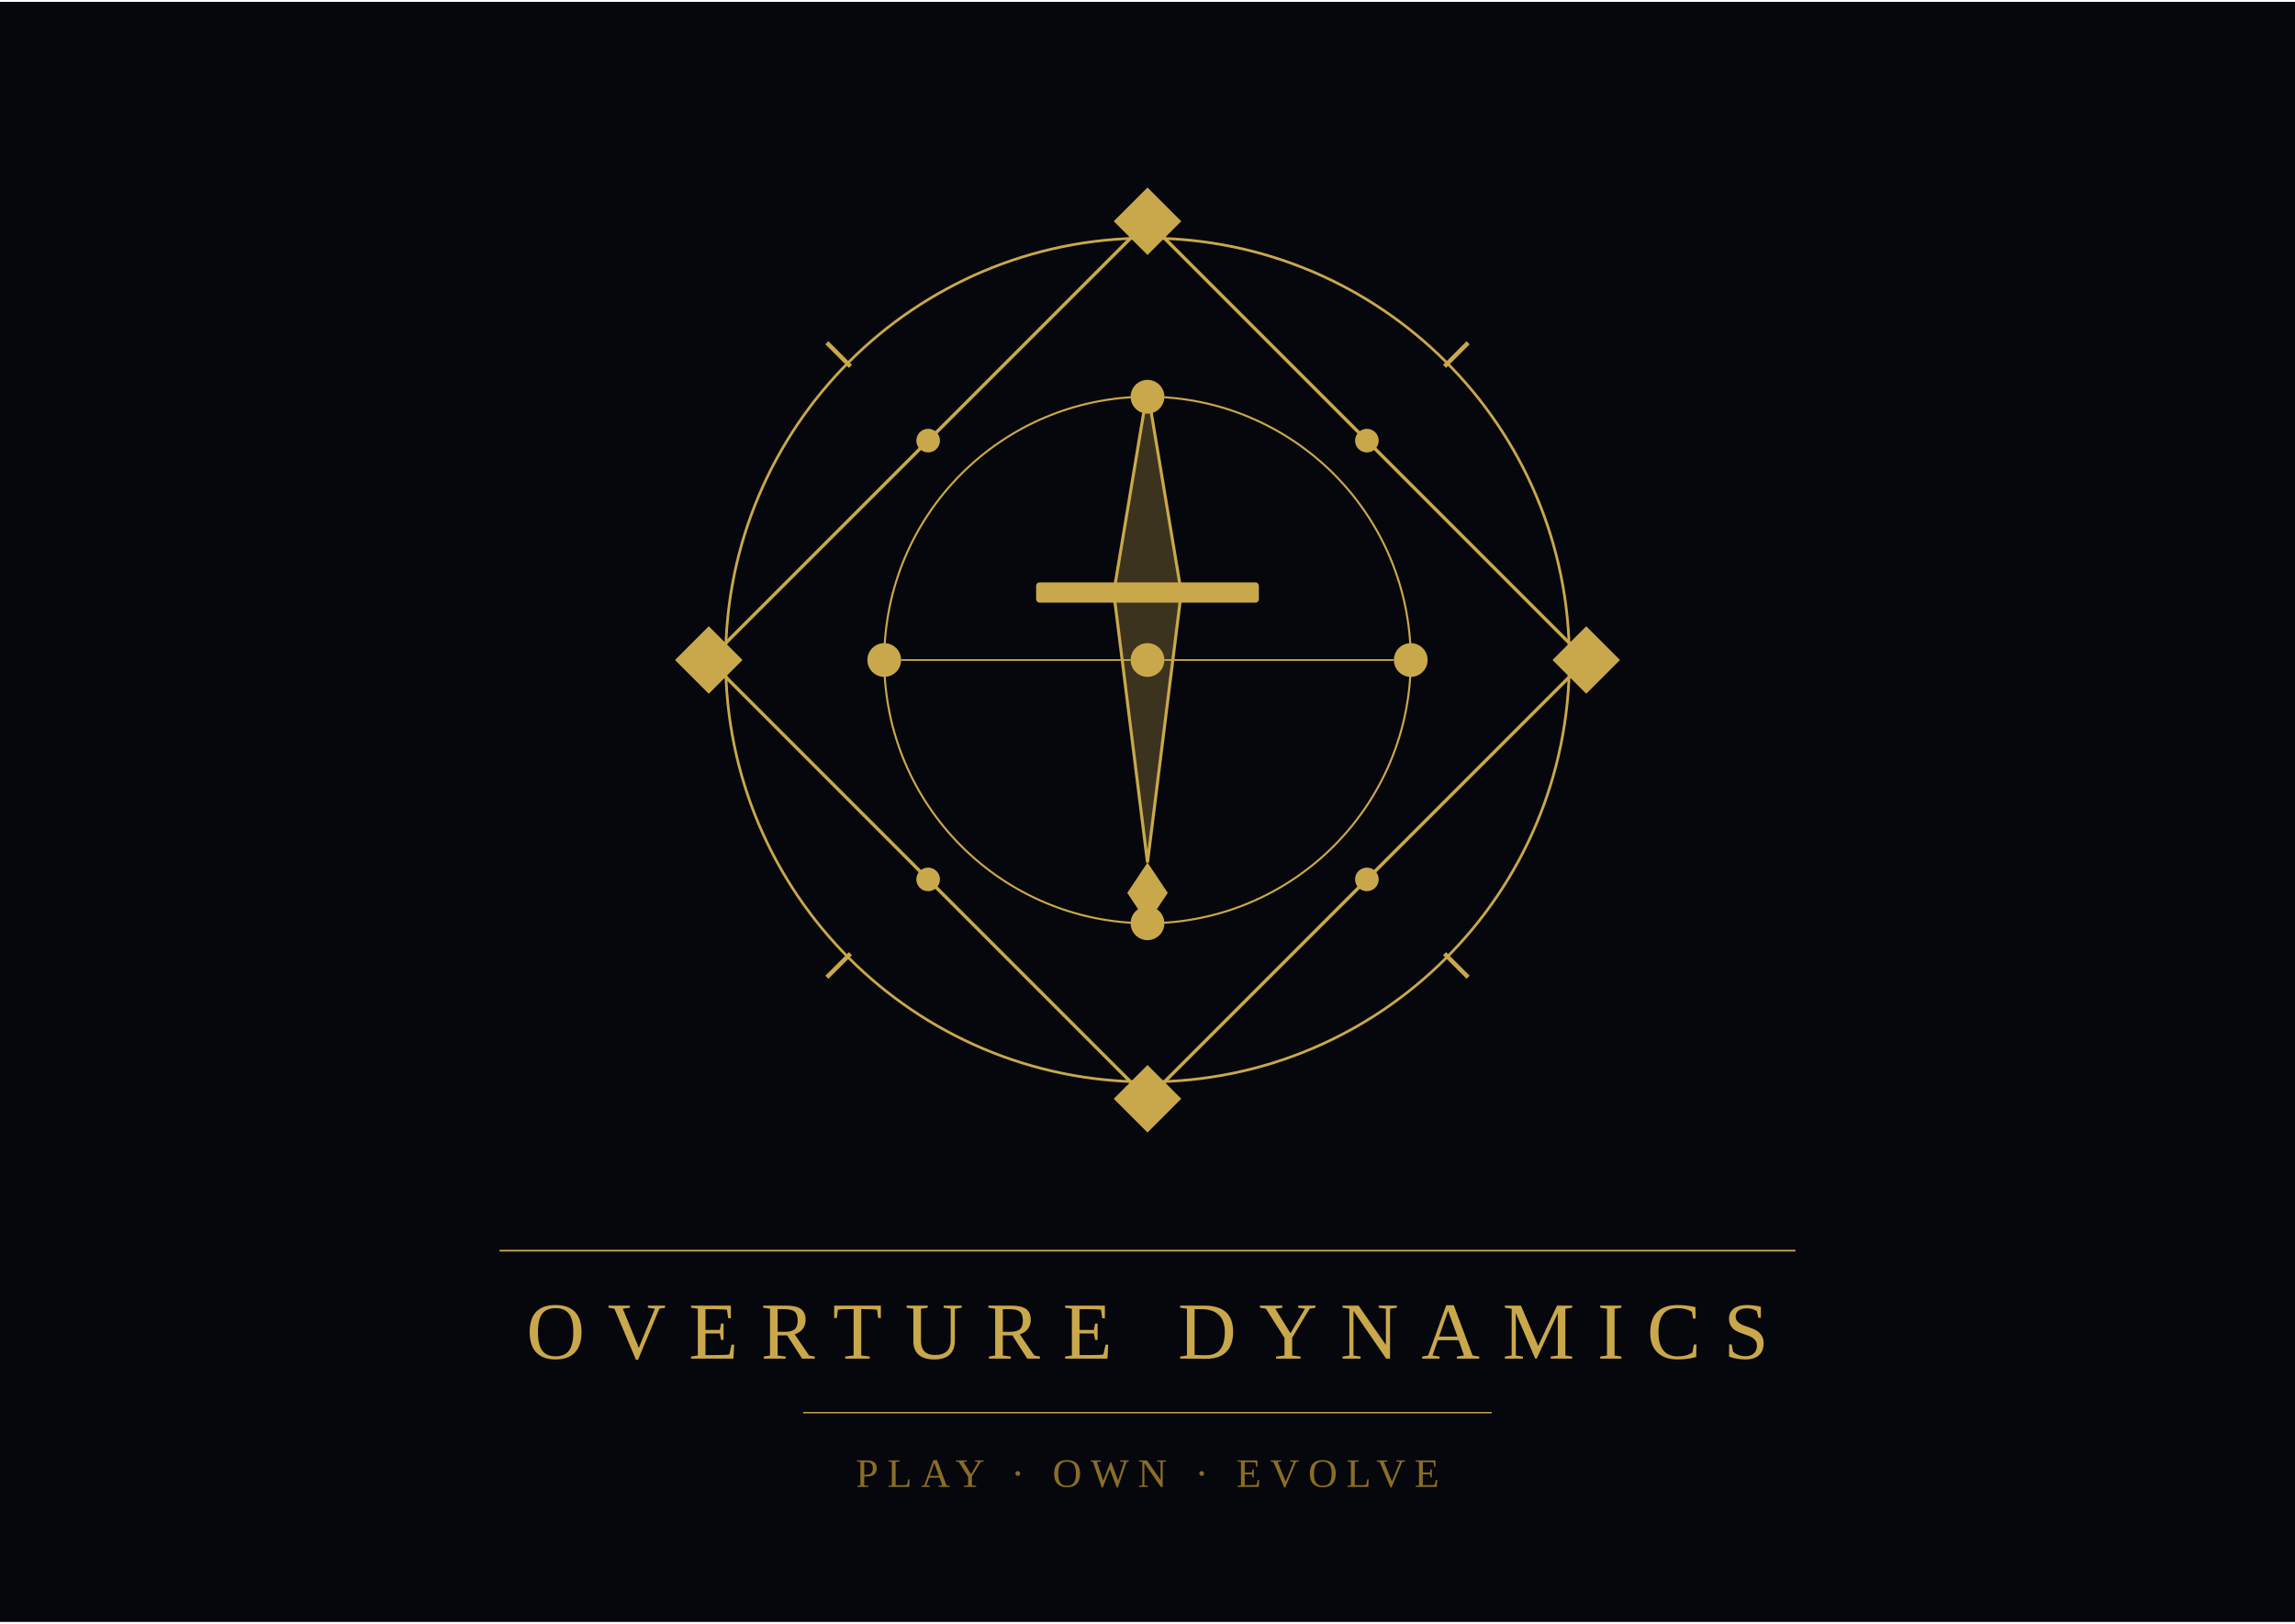
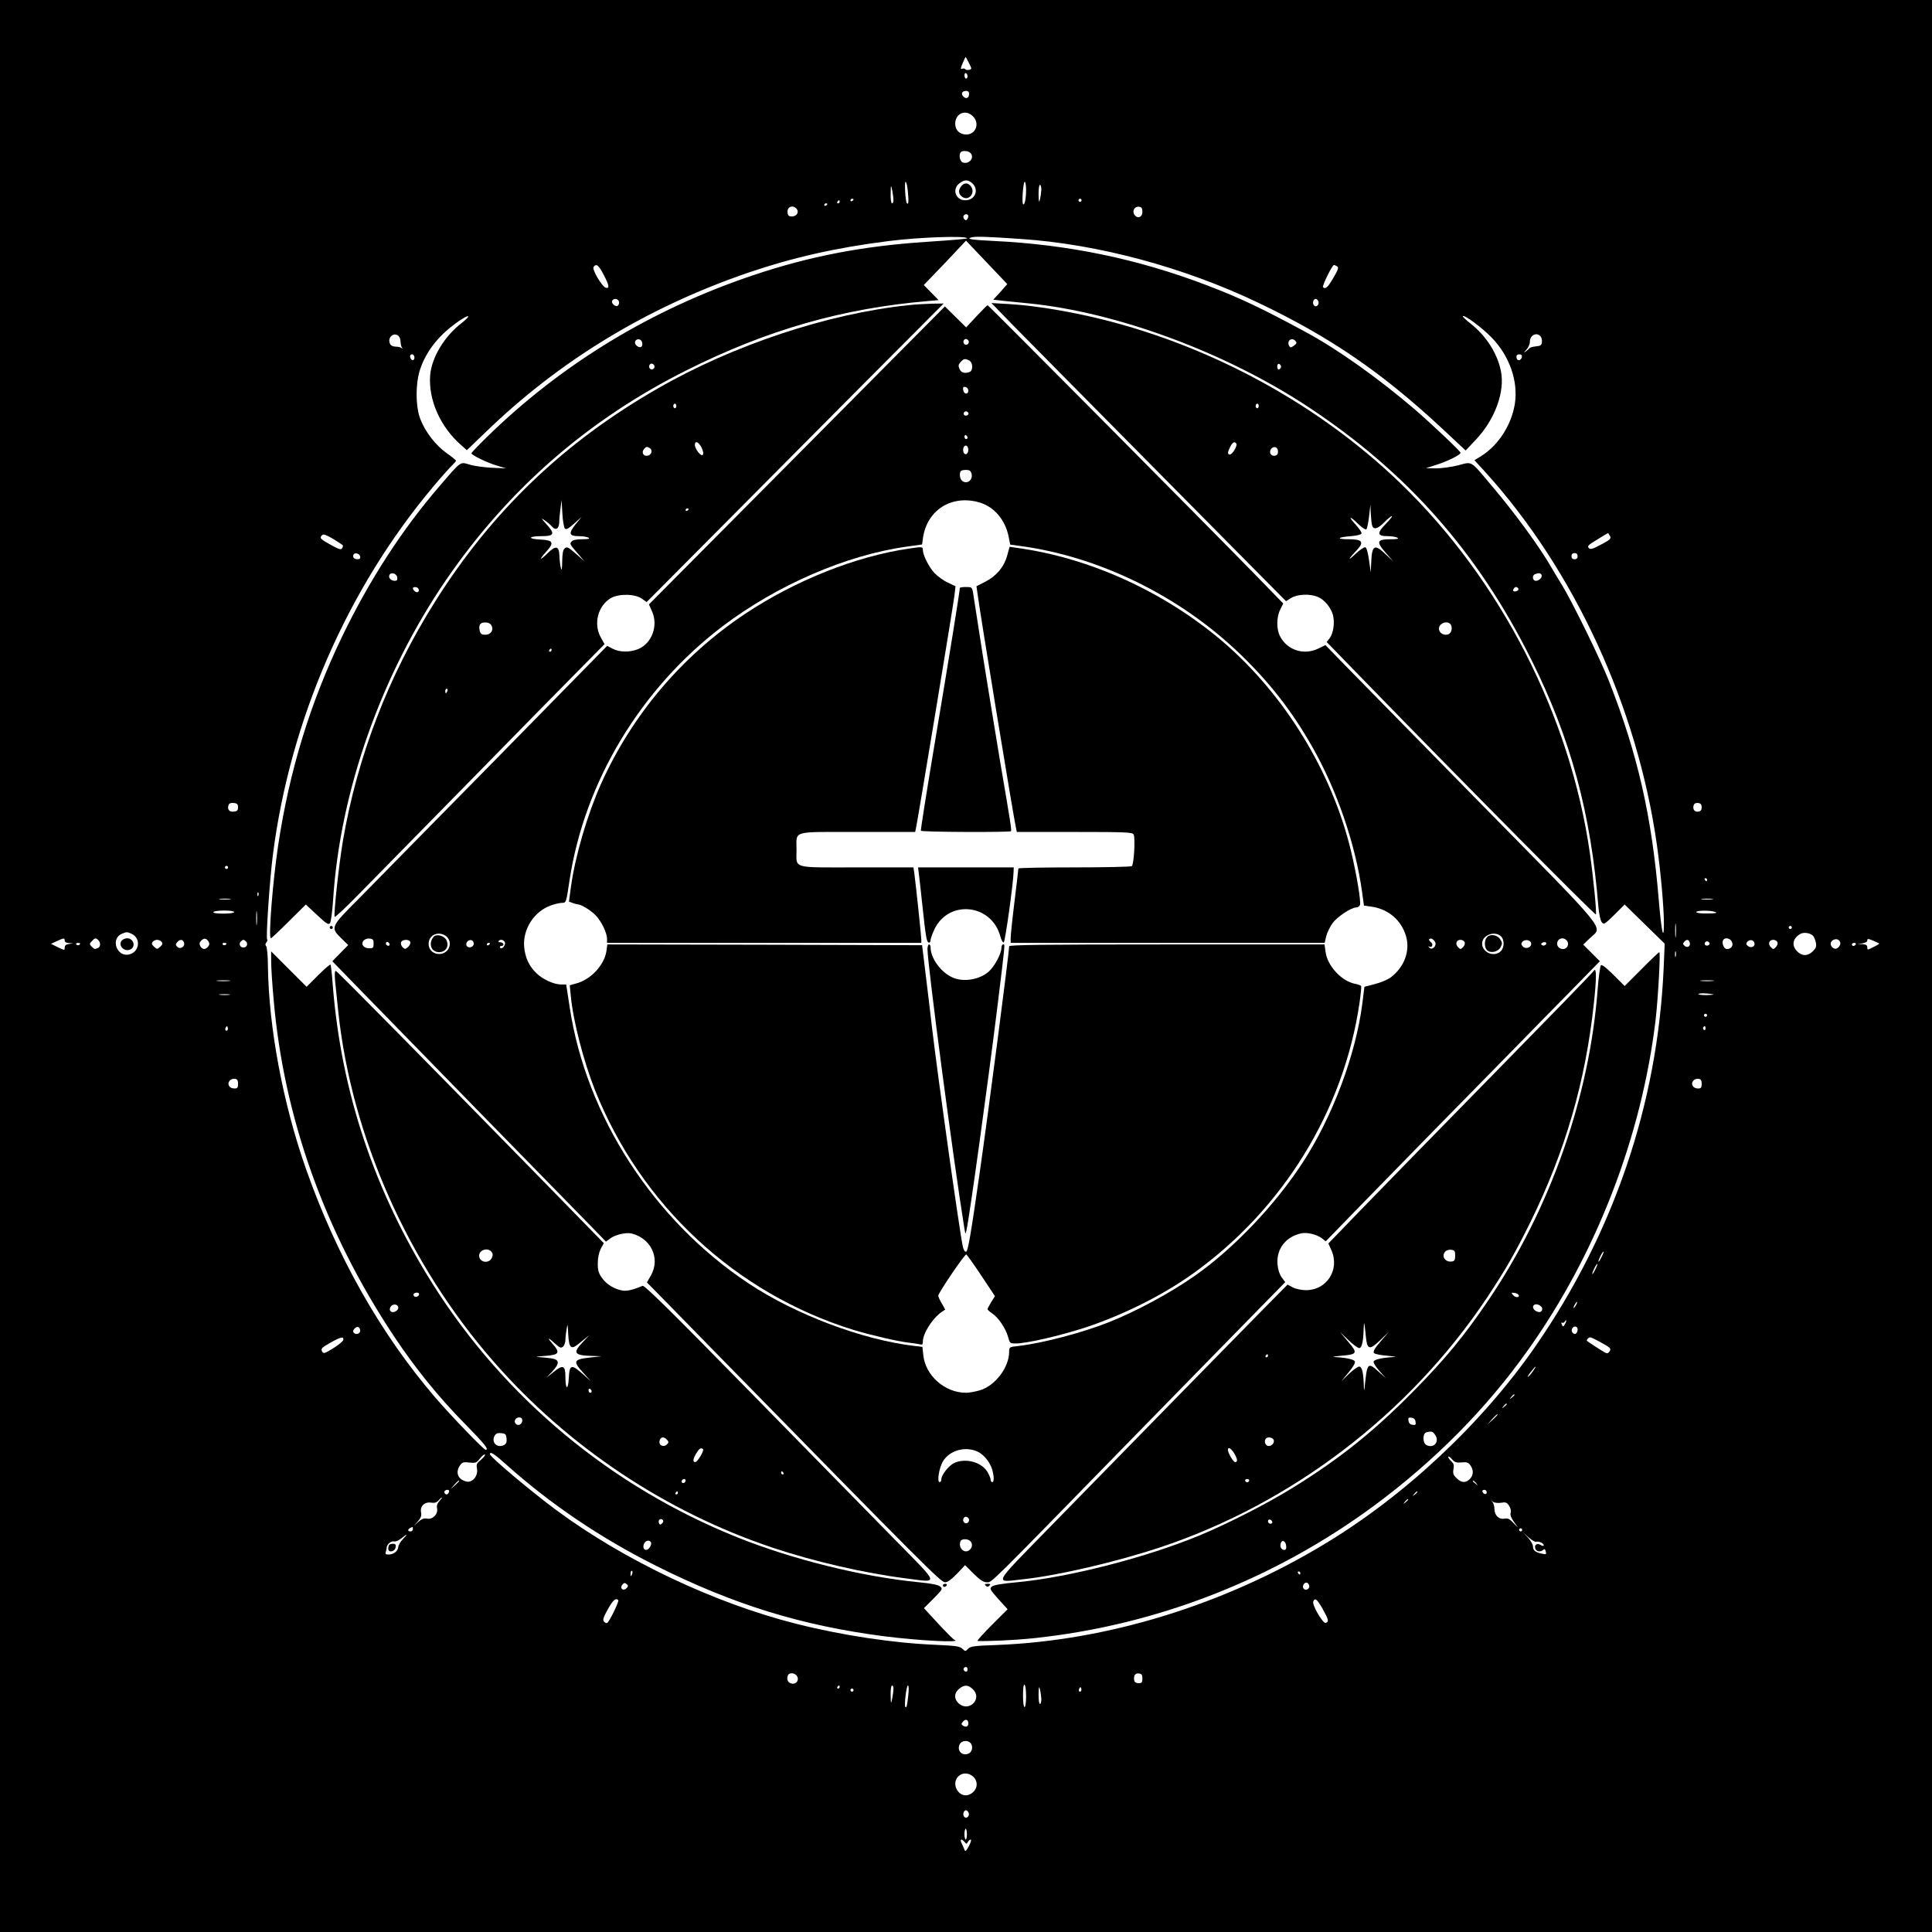
- <svg xmlns="http://www.w3.org/2000/svg" width="400" height="283" viewBox="0 0 680 480" role="img">
-   <style>
- .mk { fill: none; stroke: #c9a84c; }
- .gf { fill: #c9a84c; stroke: none; }
- .gd { fill: rgba(201,168,76,0.28); stroke: none; }
- .lbl { fill: #c9a84c; font-family: Cinzel,Georgia,'Times New Roman',serif; text-anchor: middle; }
- .lbd { fill: #8a6d28; font-family: Cinzel,Georgia,'Times New Roman',serif; text-anchor: middle; }
- </style>
-   <rect width="680" height="480" fill="#06060d" />
-   <circle cx="340" cy="195" r="125" class="mk" stroke-width="0.8" />
-   <line x1="340" y1="68" x2="340" y2="57" class="mk" stroke-width="1.3" />
-   <line x1="428" y1="108" x2="435" y2="101" class="mk" stroke-width="1.3" />
-   <line x1="467" y1="195" x2="477" y2="195" class="mk" stroke-width="1.3" />
-   <line x1="428" y1="282" x2="435" y2="289" class="mk" stroke-width="1.3" />
-   <line x1="340" y1="322" x2="340" y2="333" class="mk" stroke-width="1.3" />
-   <line x1="252" y1="282" x2="245" y2="289" class="mk" stroke-width="1.3" />
-   <line x1="213" y1="195" x2="203" y2="195" class="mk" stroke-width="1.3" />
-   <line x1="252" y1="108" x2="245" y2="101" class="mk" stroke-width="1.3" />
-   <polygon points="340,65 470,195 340,325 210,195" class="mk" stroke-width="1" />
-   <polygon points="340,55 350,65 340,75 330,65" class="gf" />
-   <polygon points="460,195 470,185 480,195 470,205" class="gf" />
-   <polygon points="340,315 350,325 340,335 330,325" class="gf" />
-   <polygon points="220,195 210,185 200,195 210,205" class="gf" />
-   <circle cx="405" cy="130" r="3.5" class="gf" />
-   <circle cx="405" cy="260" r="3.5" class="gf" />
-   <circle cx="275" cy="260" r="3.5" class="gf" />
-   <circle cx="275" cy="130" r="3.5" class="gf" />
-   <circle cx="340" cy="195" r="78" class="mk" stroke-width="0.6" />
-   <polygon points="340,115 350,175 340,255 330,175" class="mk" stroke-width="0.9" />
-   <polygon points="340,115 350,175 340,255 330,175" class="gd" />
-   <rect x="307" y="172" width="66" height="6" rx="1" class="gf" />
-   <polygon points="340,255 346,264 340,273 334,264" class="gf" />
-   <circle cx="340" cy="117" r="5" class="gf" />
-   <circle cx="418" cy="195" r="5" class="gf" />
-   <circle cx="340" cy="273" r="5" class="gf" />
-   <circle cx="262" cy="195" r="5" class="gf" />
-   <line x1="345" y1="195" x2="413" y2="195" class="mk" stroke-width="0.5" />
-   <line x1="335" y1="195" x2="267" y2="195" class="mk" stroke-width="0.5" />
-   <circle cx="340" cy="195" r="5" class="gf" />
-   <line x1="148" y1="370" x2="532" y2="370" class="mk" stroke-width="0.5" />
-   <text x="340" y="402" class="lbl" font-size="24" letter-spacing="0.28em">OVERTURE DYNAMICS</text>
-   <line x1="238" y1="418" x2="442" y2="418" class="mk" stroke-width="0.4" />
-   <text x="340" y="440" class="lbd" font-size="12" letter-spacing="0.22em">PLAY · OWN · EVOLVE</text>
+ <svg xmlns="http://www.w3.org/2000/svg" version="1.0" width="1254pt" height="1254pt" viewBox="0 0 1254 1254" preserveAspectRatio="xMidYMid meet">
+   <g transform="translate(0,1254) scale(0.1,-0.1)" fill="#000000" stroke="none">
+     <path d="M0 6270 l0 -6270 6270 0 6270 0 0 6270 0 6270 -6270 0 -6270 0 0 -6270z m6289 5861 c20 -39 20 -39 1 -44 -11 -3 -22 -1 -25 4 -3 4 -12 6 -20 3 -12 -5 -11 2 3 35 9 22 18 41 19 41 2 0 12 -18 22 -39z m-9 -87 c0 -8 -4 -14 -10 -14 -5 0 -10 9 -10 21 0 11 5 17 10 14 6 -3 10 -13 10 -21z m10 -113 c0 -27 -19 -36 -37 -18 -18 18 -9 37 18 37 12 0 19 -7 19 -19z m25 -146 c46 -45 19 -118 -43 -118 -43 0 -72 28 -72 70 0 67 68 96 115 48z m-17 -237 c30 -30 -6 -76 -48 -63 -20 6 -29 53 -13 68 11 11 48 8 61 -5z m10 -195 c50 -43 22 -113 -43 -113 -62 0 -87 71 -39 109 33 26 55 26 82 4z m-415 -60 c6 -60 4 -84 -7 -72 -9 10 -17 139 -8 139 5 0 12 -30 15 -67z m767 15 c0 -58 -9 -100 -19 -94 -10 6 0 146 10 146 5 0 9 -24 9 -52z m-861 -65 c1 -13 -3 -23 -9 -23 -6 0 -10 27 -9 63 1 59 2 60 10 22 4 -22 8 -50 8 -62z m960 65 c-1 -18 -5 -46 -9 -63 -6 -24 -8 -17 -9 33 0 35 3 62 9 62 6 0 9 -15 9 -32z m-1219 -62 c0 -3 -4 -8 -10 -11 -5 -3 -10 -1 -10 4 0 6 5 11 10 11 6 0 10 -2 10 -4z m1480 -6 c0 -5 -4 -10 -10 -10 -5 0 -10 5 -10 10 0 6 5 10 10 10 6 0 10 -4 10 -10z m-1570 -10 c0 -5 -5 -10 -11 -10 -5 0 -7 5 -4 10 3 6 8 10 11 10 2 0 4 -4 4 -10z m-80 -14 c0 -3 -4 -8 -10 -11 -5 -3 -10 -1 -10 4 0 6 5 11 10 11 6 0 10 -2 10 -4z m-199 -32 c17 -21 0 -49 -32 -49 -18 0 -25 6 -27 24 -6 38 34 55 59 25z m2244 -19 c0 -35 -31 -47 -51 -20 -18 25 0 57 29 53 17 -2 22 -10 22 -33z m-1131 -23 c2 -4 1 -14 -4 -22 -7 -11 -12 -12 -21 -3 -6 6 -8 16 -5 22 8 13 23 14 30 3z m-6 -148 c5 -4 -85 -12 -268 -24 -409 -27 -754 -93 -1120 -216 -662 -222 -1247 -578 -1732 -1053 -54 -53 -98 -99 -98 -103 0 -12 99 -60 165 -80 l60 -18 -95 4 c-52 3 -117 12 -144 21 -60 18 -52 24 -192 -139 -245 -284 -456 -610 -635 -981 -207 -431 -341 -869 -414 -1355 -35 -235 -64 -600 -47 -600 4 0 56 49 117 110 l110 109 73 -68 c58 -55 74 -65 83 -54 7 7 16 75 21 151 45 708 313 1464 734 2079 405 590 924 1042 1565 1362 520 260 1008 400 1563 447 l68 6 -48 49 -48 49 75 78 c41 42 103 107 137 144 l62 66 134 -141 134 -141 -45 -51 -46 -50 59 -7 c33 -3 109 -11 170 -17 572 -57 1273 -316 1809 -668 647 -426 1106 -945 1455 -1646 255 -511 386 -994 435 -1607 4 -41 13 -84 21 -95 14 -18 17 -16 82 47 l67 67 130 -127 130 -127 -7 -165 c-40 -878 -325 -1716 -833 -2450 -345 -498 -847 -969 -1370 -1283 -652 -394 -1407 -626 -2122 -654 -151 -5 -175 -9 -190 -25 -16 -18 -17 -18 -37 1 -18 16 -44 19 -172 25 -273 11 -607 61 -904 136 -531 134 -1117 411 -1560 739 -162 120 -430 345 -430 362 0 21 27 4 108 -69 288 -257 611 -475 972 -656 501 -251 943 -387 1475 -456 234 -30 518 -44 459 -23 -6 2 -53 49 -104 104 l-93 101 62 62 c58 59 61 63 44 78 -12 11 -55 20 -138 28 -369 36 -818 147 -1180 292 -821 330 -1511 905 -1978 1646 -377 600 -592 1243 -647 1936 -5 71 -12 132 -15 135 -3 3 -39 -28 -80 -69 l-75 -75 -115 115 -115 115 0 -67 c0 -37 7 -147 16 -245 66 -767 332 -1509 779 -2183 138 -208 289 -395 462 -571 130 -132 159 -169 135 -169 -13 0 -227 223 -331 344 -352 412 -635 912 -834 1476 -150 425 -243 921 -248 1320 0 63 -6 121 -11 128 -7 8 -7 16 1 25 6 8 8 16 5 19 -9 10 16 383 37 548 112 877 483 1729 1044 2395 51 61 105 121 119 134 14 14 26 27 26 31 0 3 -27 25 -61 49 -70 49 -138 137 -170 219 -33 82 -33 240 0 331 42 120 126 223 254 310 68 46 77 34 13 -16 -112 -86 -194 -223 -204 -338 -12 -160 65 -335 201 -454 l37 -33 118 113 c481 467 1052 814 1708 1039 288 98 568 162 909 205 195 25 493 36 513 19z m347 -5 c500 -33 1058 -183 1540 -413 468 -223 804 -453 1195 -817 l153 -143 69 73 c122 130 187 310 160 442 -23 115 -95 228 -196 308 -31 24 -54 46 -51 49 10 10 122 -73 185 -137 118 -120 176 -287 152 -435 -23 -136 -106 -265 -216 -335 l-46 -28 68 -74 c579 -638 989 -1526 1116 -2420 26 -183 46 -410 46 -519 -1 -119 -17 -40 -34 165 -45 539 -137 942 -323 1415 -56 143 -234 506 -303 620 -29 47 -61 100 -71 118 -78 135 -238 354 -385 527 -144 171 -125 159 -219 135 -43 -11 -108 -20 -144 -20 l-66 1 71 23 c72 23 154 64 154 77 0 10 -180 180 -295 280 -240 205 -501 391 -712 505 -289 156 -428 222 -644 304 -446 170 -897 263 -1379 286 -145 7 -185 13 -142 24 27 6 105 4 317 -11z m-2707 -232 c36 -69 40 -90 15 -85 -24 5 -93 120 -80 136 18 23 32 12 65 -51z m4761 54 c11 -7 7 -22 -25 -75 -35 -61 -51 -75 -67 -60 -7 7 60 144 71 144 4 0 13 -4 21 -9z m-4662 -227 c3 -8 1 -20 -6 -27 -14 -14 -47 15 -37 32 10 16 36 13 43 -5z m4540 0 c8 -21 -13 -42 -28 -27 -13 13 -5 43 11 43 6 0 13 -7 17 -16z m-5969 -226 c7 -7 12 -24 12 -38 0 -14 5 -31 10 -38 7 -9 7 -9 -2 -2 -7 6 -24 10 -40 10 -16 0 -31 7 -36 18 -21 40 25 81 56 50z m7412 -2 c6 -8 10 -25 8 -38 -2 -18 -10 -24 -38 -26 -19 -2 -37 -7 -40 -10 -3 -4 -14 -14 -25 -22 -17 -12 -16 -10 3 11 12 14 22 36 22 50 0 44 44 66 70 35z m-5832 -40 c6 -27 -11 -38 -33 -22 -11 8 -16 19 -12 30 9 22 41 17 45 -8z m4241 10 c10 -11 7 -17 -11 -30 -19 -13 -23 -14 -30 -2 -19 34 17 61 41 32z m-5719 -107 c0 -24 -23 -21 -28 4 -2 10 3 17 12 17 10 0 16 -9 16 -21z m7188 4 c-5 -26 -33 -28 -35 -3 -1 14 4 20 18 20 14 0 19 -6 17 -17z m-5632 -54 c10 -17 -13 -36 -27 -22 -12 12 -4 33 11 33 5 0 12 -5 16 -11z m4069 -9 c0 -7 -6 -15 -12 -17 -8 -3 -13 4 -13 17 0 13 5 20 13 18 6 -3 12 -11 12 -18z m-6090 -1159 c2 -4 0 -13 -5 -20 -6 -11 -22 -6 -74 23 -68 38 -74 44 -55 63 8 8 27 1 70 -24 33 -20 61 -39 64 -42z m8225 60 c9 -17 2 -24 -57 -55 -56 -30 -70 -34 -81 -23 -11 12 -2 21 55 55 37 23 69 42 70 42 1 0 7 -9 13 -19z m-8112 -134 c2 -11 -3 -17 -17 -17 -23 0 -35 15 -26 31 10 15 39 6 43 -14z m7902 3 c0 -13 -7 -20 -20 -20 -13 0 -20 7 -20 20 0 13 7 20 20 20 13 0 20 -7 20 -20z m-7662 -137 c3 -17 -2 -23 -15 -23 -25 0 -43 19 -36 37 9 22 48 11 51 -14z m7427 17 c9 -15 -14 -40 -36 -40 -22 0 -27 35 -6 43 21 9 36 8 42 -3z m-7290 -90 c11 -17 -5 -32 -21 -19 -8 6 -14 15 -14 20 0 12 27 11 35 -1z m7140 0 c3 -6 -1 -13 -10 -16 -19 -8 -30 0 -20 15 8 14 22 14 30 1z m-8310 -1420 c0 -20 -6 -26 -28 -28 -29 -4 -44 16 -33 44 4 10 15 14 33 12 22 -2 28 -8 28 -28z m9500 0 c0 -18 -6 -26 -23 -28 -24 -4 -38 18 -28 44 3 9 15 14 28 12 17 -2 23 -10 23 -28z m-9565 -390 c0 -5 -4 -10 -10 -10 -5 0 -10 5 -10 10 0 6 5 10 10 10 6 0 10 -4 10 -10z m9600 -80 c0 -5 -2 -10 -4 -10 -3 0 -8 5 -11 10 -3 6 -1 10 4 10 6 0 11 -4 11 -10z m-9403 -102 c-3 -8 -6 -5 -6 6 -1 11 2 17 5 13 3 -3 4 -12 1 -19z m-184 -25 c-18 -2 -48 -2 -65 0 -18 2 -4 4 32 4 36 0 50 -2 33 -4z m9620 0 c-18 -2 -48 -2 -65 0 -18 2 -4 4 32 4 36 0 50 -2 33 -4z m-9446 -160 c-2 -21 -4 -4 -4 37 0 41 2 58 4 38 2 -21 2 -55 0 -75z m-147 77 c0 -6 -30 -10 -71 -10 -44 0 -68 4 -64 10 3 6 35 10 71 10 36 0 64 -4 64 -10z m9615 0 c14 -6 -3 -9 -52 -9 -43 -1 -73 3 -73 9 0 12 97 12 125 0z m-258 -157 c-2 -21 -4 -4 -4 37 0 41 2 58 4 38 2 -21 2 -55 0 -75z m753 57 c0 -5 -4 -10 -10 -10 -5 0 -10 5 -10 10 0 6 5 10 10 10 6 0 10 -4 10 -10z m-10776 -41 c61 -28 53 -114 -12 -133 -83 -24 -129 102 -49 134 30 12 32 12 61 -1z m10913 -12 c7 -7 15 -27 19 -44 5 -26 1 -37 -19 -57 -33 -33 -71 -33 -102 -1 -38 38 -30 84 20 113 22 13 63 7 82 -11z m-11347 -32 c0 -9 10 -16 28 -16 l27 -2 -27 -4 c-20 -3 -28 -10 -28 -24 0 -18 -1 -18 -45 3 l-44 22 37 17 c47 22 52 22 52 4z m218 3 c17 -17 15 -45 -4 -52 -21 -8 -20 -8 -39 10 -15 15 -15 18 1 35 20 22 26 23 42 7z m716 -10 c7 -12 6 -21 -3 -32 -18 -22 -38 -20 -51 3 -7 15 -6 24 6 36 19 18 33 16 48 -7z m9886 1 c14 -24 -2 -49 -31 -49 -20 0 -36 40 -24 59 11 18 44 12 55 -10z m704 -4 c7 -20 -18 -49 -38 -42 -25 10 -32 38 -12 53 20 14 42 9 50 -11z m253 -9 c2 -2 -14 -12 -37 -23 -39 -20 -40 -20 -40 -2 0 14 -8 19 -32 21 l-33 1 33 4 c19 3 32 10 32 19 0 12 5 12 37 -1 20 -9 39 -17 40 -19z m-11148 11 c8 -11 6 -18 -9 -32 -19 -17 -21 -17 -40 0 -15 14 -17 21 -9 32 6 7 19 13 29 13 10 0 23 -6 29 -13z m145 -4 c10 -26 -23 -48 -43 -29 -12 12 -12 18 -1 30 17 21 36 20 44 -1z m403 6 c15 -15 5 -39 -17 -39 -22 0 -32 24 -17 39 6 6 14 11 17 11 3 0 11 -5 17 -11z m9370 -5 c9 -23 -13 -40 -32 -24 -12 10 -13 16 -4 26 15 18 28 18 36 -2z m421 -7 c4 -22 -24 -33 -43 -17 -12 10 -13 16 -4 27 16 18 43 13 47 -10z m149 7 c3 -8 -2 -23 -11 -32 -15 -15 -17 -15 -32 0 -21 21 -11 48 16 48 11 0 23 -7 27 -16z m-442 -3 c7 -12 -12 -24 -25 -16 -11 7 -4 25 10 25 5 0 11 -4 15 -9z m-10575 -5 c0 -11 -19 -15 -25 -6 -3 5 1 10 9 10 9 0 16 -2 16 -4z m950 0 c0 -11 -19 -15 -25 -6 -3 5 1 10 9 10 9 0 16 -2 16 -4z m10575 -6 c-3 -5 -10 -10 -16 -10 -5 0 -9 5 -9 10 0 6 7 10 16 10 8 0 12 -4 9 -10z m-1168 -77 c-3 -10 -5 -4 -5 12 0 17 2 24 5 18 2 -7 2 -21 0 -30z m-9389 -160 c-21 -2 -55 -2 -75 0 -21 2 -4 4 37 4 41 0 58 -2 38 -4z m9630 0 c-21 -2 -55 -2 -75 0 -21 2 -4 4 37 4 41 0 58 -2 38 -4z m2 -87 c8 -2 -11 -4 -43 -5 -32 0 -56 3 -53 7 4 7 57 6 96 -2z m-9632 -3 c-15 -2 -42 -2 -60 0 -18 2 -6 4 27 4 33 0 48 -2 33 -4z m9592 -133 c0 -5 -4 -10 -10 -10 -5 0 -10 5 -10 10 0 6 5 10 10 10 6 0 10 -4 10 -10z m-9604 -97 c-10 -10 -19 5 -10 18 6 11 8 11 12 0 2 -7 1 -15 -2 -18z m9594 11 c0 -8 -5 -12 -10 -9 -6 4 -8 11 -5 16 9 14 15 11 15 -7z m-9525 -359 c0 -25 -4 -30 -24 -30 -32 0 -49 28 -31 50 7 9 23 15 34 13 16 -2 21 -10 21 -33z m9500 0 c0 -25 -4 -30 -24 -30 -32 0 -49 28 -31 50 7 9 23 15 34 13 16 -2 21 -10 21 -33z m-650 -1124 c-21 -43 -29 -39 -8 4 9 19 18 33 21 31 2 -2 -4 -18 -13 -35z m-40 -80 c-21 -43 -29 -39 -8 4 9 19 18 33 21 31 2 -2 -4 -18 -13 -35z m-7635 -160 c0 -14 -18 -23 -30 -16 -6 4 -8 11 -5 16 8 12 35 12 35 0z m7510 -71 c-6 -11 -13 -20 -16 -20 -2 0 0 9 6 20 6 11 13 20 16 20 2 0 0 -9 -6 -20z m-7646 -25 c-7 -16 -32 -27 -45 -19 -15 9 -10 32 8 43 21 11 44 -4 37 -24z m7576 -95 c-13 -24 -16 -25 -24 -4 -3 8 -2 12 3 9 5 -3 12 -1 16 5 11 19 16 10 5 -10z m-7822 -43 c4 -21 -25 -34 -40 -19 -8 8 -8 16 2 27 16 19 34 15 38 -8z m7902 4 c0 -11 -5 -23 -11 -27 -15 -9 -33 12 -26 30 9 23 37 20 37 -3z m-8012 -68 c-2 -9 -31 -33 -65 -54 -59 -36 -63 -37 -73 -20 -8 17 -2 24 53 55 69 39 90 44 85 19z m8168 -19 c56 -31 62 -37 52 -54 -10 -15 -16 -17 -32 -8 -17 9 -99 62 -115 74 -6 5 10 24 20 24 6 0 39 -16 75 -36z m-446 -184 c-11 -16 -26 -33 -32 -36 -7 -4 1 9 16 29 34 44 46 50 16 7z m-120 -154 c0 -2 -8 -10 -17 -17 -16 -13 -17 -12 -4 4 13 16 21 21 21 13z m-50 -60 c0 -2 -8 -10 -17 -17 -16 -13 -17 -12 -4 4 13 16 21 21 21 13z m-60 -69 c0 -2 -15 -16 -32 -33 l-33 -29 29 33 c28 30 36 37 36 29z m-6330 -37 c0 -24 -26 -38 -42 -22 -16 16 -2 42 22 42 13 0 20 -7 20 -20z m-102 -117 c2 -23 -2 -34 -16 -42 -44 -23 -85 16 -62 59 9 16 19 20 43 18 28 -3 32 -7 35 -35z m-144 -115 c-5 -7 -19 -21 -31 -31 -19 -15 -22 -25 -17 -51 8 -46 -30 -92 -69 -82 -55 13 -73 59 -41 105 14 20 23 23 61 18 39 -4 46 -2 66 24 22 28 45 40 31 17z m6343 -40 c34 3 43 0 57 -19 22 -31 20 -65 -4 -89 -27 -27 -56 -25 -86 6 -21 20 -25 31 -20 58 5 25 2 37 -14 51 -11 10 -20 23 -20 29 0 6 11 0 23 -14 19 -22 29 -25 64 -22z m-6507 -121 c0 -2 -12 -14 -27 -28 l-28 -24 24 28 c23 25 31 32 31 24z m6601 -14 c13 -16 12 -17 -3 -4 -10 7 -18 15 -18 17 0 8 8 3 21 -13z m-6667 -58 c-7 -17 -20 -20 -28 -6 -7 10 3 21 20 21 8 0 11 -6 8 -15z m6736 -1 c0 -17 -22 -14 -28 4 -2 7 3 12 12 12 9 0 16 -7 16 -16z m-450 2 c0 -2 -8 -10 -17 -17 -16 -13 -17 -12 -4 4 13 16 21 21 21 13z m-6347 -58 c-15 -16 -20 -31 -16 -50 7 -36 -29 -72 -65 -65 -20 4 -35 -2 -57 -21 l-30 -27 27 30 c20 23 25 37 21 58 -8 40 22 70 64 64 23 -4 36 0 49 14 9 10 19 19 22 19 3 0 -4 -10 -15 -22z m6287 8 c0 -2 -8 -10 -17 -17 -16 -13 -17 -12 -4 4 13 16 21 21 21 13z m602 -20 c31 5 38 3 53 -19 10 -16 14 -34 10 -46 -4 -14 3 -33 21 -58 l27 -38 -31 31 c-23 25 -36 31 -56 27 -36 -7 -66 21 -66 62 0 17 -6 37 -12 45 -11 12 -10 12 3 2 9 -6 30 -9 51 -6z m-5438 -115 c3 -5 0 -14 -8 -20 -10 -9 -15 -8 -19 3 -9 22 15 37 27 17z m-1624 -56 c0 -8 -7 -15 -15 -15 -26 0 -18 20 13 29 1 1 2 -6 2 -14z m7200 -5 c0 -5 -4 -10 -10 -10 -5 0 -10 5 -10 10 0 6 5 10 10 10 6 0 10 -4 10 -10z m92 -77 c16 5 48 -10 48 -23 0 -6 -9 -5 -20 2 -24 15 -44 0 -34 -25 7 -19 35 -22 51 -6 7 7 12 4 16 -11 5 -19 3 -21 -26 -14 -41 8 -57 21 -57 47 0 12 -15 37 -32 57 l-33 35 37 -34 c20 -18 42 -31 50 -28z m-7357 17 c-16 -16 -29 -40 -30 -51 -2 -27 -31 -49 -63 -49 -18 0 -23 4 -18 16 3 9 6 22 6 29 0 21 30 46 49 40 9 -2 29 6 46 20 41 33 45 31 10 -5z m1610 -20 c8 -14 -13 -50 -30 -50 -18 0 -25 21 -13 43 10 19 33 23 43 7z m-122 -205 c-7 -21 -12 -19 -10 4 0 11 5 18 9 15 4 -3 5 -11 1 -19z m4337 5 c0 -5 -2 -10 -4 -10 -3 0 -8 5 -11 10 -3 6 -1 10 4 10 6 0 11 -4 11 -10z m-4374 -99 c-22 -21 -46 0 -26 24 10 12 16 13 27 3 12 -10 12 -13 -1 -27z m4432 16 c4 -22 -27 -35 -38 -16 -10 15 7 42 24 36 6 -2 12 -11 14 -20z m-4485 -93 c7 -7 -57 -139 -72 -148 -5 -3 -14 1 -21 9 -9 11 -4 27 25 79 34 61 51 76 68 60z m4572 -57 c39 -71 42 -82 20 -91 -18 -6 -90 117 -81 139 10 27 25 16 61 -48z m-2305 -392 c0 -8 -4 -15 -9 -15 -13 0 -22 16 -14 24 11 11 23 6 23 -9z m-1110 -40 c20 -24 3 -57 -28 -53 -27 3 -39 26 -28 54 7 18 40 18 56 -1z m2245 -20 c0 -25 -4 -30 -25 -30 -16 0 -26 6 -28 18 -6 30 6 49 30 45 18 -2 23 -9 23 -33z m-755 -116 c0 -39 -4 -69 -10 -69 -6 0 -10 32 -10 76 0 47 4 73 10 69 6 -3 10 -37 10 -76z m-1210 61 c0 -5 -5 -10 -11 -10 -5 0 -7 5 -4 10 3 6 8 10 11 10 2 0 4 -4 4 -10z m349 -12 c0 -13 -4 -41 -8 -63 -8 -38 -9 -37 -10 23 -1 35 3 62 9 62 6 0 10 -10 9 -22z m96 -45 c-7 -66 -11 -81 -19 -72 -8 8 7 139 17 139 6 0 7 -25 2 -67z m421 41 c60 -59 -23 -146 -89 -94 -36 29 -36 71 -1 99 35 28 59 26 90 -5z m443 -61 c0 -18 -3 -33 -9 -33 -6 0 -9 27 -9 63 1 49 3 56 9 32 4 -16 8 -45 9 -62z m257 50 c-10 -10 -19 5 -10 18 6 11 8 11 12 0 2 -7 1 -15 -2 -18z m-1476 7 c0 -5 -4 -10 -10 -10 -5 0 -10 5 -10 10 0 6 5 10 10 10 6 0 10 -4 10 -10z m745 -215 c0 -22 -14 -28 -34 -16 -12 8 -13 12 -1 26 16 20 35 14 35 -10z m13 -127 c19 -19 14 -56 -8 -68 -43 -23 -83 17 -60 60 12 22 49 27 68 8z m19 -220 c39 -37 25 -96 -28 -117 -65 -24 -119 69 -69 119 26 26 68 25 97 -2z m-30 -234 c8 -21 -13 -42 -28 -27 -13 13 -5 43 11 43 6 0 13 -7 17 -16z m-11 -139 c0 -19 -4 -35 -8 -35 -4 0 -8 16 -8 35 0 19 4 35 8 35 4 0 8 -16 8 -35z m-15 -51 c11 -14 13 -14 21 0 5 9 13 16 19 16 5 0 0 -19 -12 -42 -15 -28 -24 -38 -27 -28 -3 8 -11 27 -19 43 -15 29 -4 37 18 11z" />
+     <path d="M6235 11326 c-18 -26 -11 -52 16 -67 41 -22 80 31 52 70 -19 28 -49 27 -68 -3z" />
+     <path d="M5894 10559 c-521 -55 -1134 -258 -1624 -540 -608 -348 -1077 -797 -1446 -1384 -304 -483 -506 -1010 -599 -1557 -25 -149 -60 -469 -53 -489 2 -5 71 59 153 143 83 84 400 407 705 718 304 311 630 642 724 737 l170 172 -24 43 c-50 88 -19 207 65 256 53 30 159 28 203 -5 l29 -21 389 391 c214 216 648 652 964 970 l575 577 -75 -1 c-41 -1 -111 -5 -156 -10z m-1504 -654 c0 -8 -4 -15 -10 -15 -5 0 -10 7 -10 15 0 8 5 15 10 15 6 0 10 -7 10 -15z m164 -271 c22 -47 7 -66 -23 -28 -11 15 -21 35 -21 45 0 32 25 21 44 -17z m-336 -3 c21 -13 10 -46 -16 -49 -27 -4 -40 22 -22 43 14 17 20 18 38 6z m-551 -522 c8 -8 23 0 59 32 l49 44 -39 -48 c-48 -60 -43 -77 21 -77 26 0 55 -5 63 -10 11 -7 -1 -10 -41 -10 -38 0 -61 -5 -69 -15 -14 -16 -14 -15 55 -95 l30 -35 -40 36 c-69 60 -73 63 -90 49 -11 -9 -15 -34 -16 -84 -1 -54 -3 -64 -9 -41 -4 17 -8 51 -9 76 -2 67 -23 71 -78 17 -52 -51 -57 -44 -7 12 53 58 45 74 -39 78 -85 4 -79 22 8 22 83 0 89 15 32 77 -35 39 -37 44 -12 26 17 -11 39 -30 49 -42 24 -27 46 -12 46 33 0 17 4 56 8 86 l7 55 5 -87 c3 -48 10 -92 17 -99z m803 127 c0 -3 -4 -8 -10 -11 -5 -3 -10 -1 -10 4 0 6 5 11 10 11 6 0 10 -2 10 -4z m-1280 -756 c16 -30 -4 -60 -40 -60 -23 0 -31 5 -36 25 -9 38 2 55 35 55 20 0 34 -7 41 -20z m390 -160 c0 -5 -5 -10 -11 -10 -5 0 -7 5 -4 10 3 6 8 10 11 10 2 0 4 -4 4 -10z m-676 -265 c-4 -8 -8 -15 -10 -15 -2 0 -4 7 -4 15 0 8 4 15 10 15 5 0 7 -7 4 -15z" />
+     <path d="M6580 10424 c80 -81 510 -517 956 -967 l811 -819 34 21 c40 25 122 28 172 7 42 -17 83 -66 98 -115 14 -49 4 -121 -21 -154 l-19 -24 281 -289 c622 -640 1460 -1485 1466 -1479 7 6 -16 241 -39 400 -128 890 -577 1768 -1227 2396 -563 545 -1323 944 -2102 1103 -172 35 -326 56 -450 63 l-105 6 145 -149z m1590 -519 c0 -8 -4 -15 -10 -15 -5 0 -10 7 -10 15 0 8 5 15 10 15 6 0 10 -7 10 -15z m-145 -245 c8 -13 -26 -70 -42 -70 -17 0 -16 14 2 50 16 31 29 37 40 20z m270 -50 c0 -18 -6 -26 -21 -28 -26 -4 -40 24 -23 45 18 21 44 11 44 -17z m610 -477 c8 -34 36 -28 80 17 21 22 44 40 49 40 6 0 -12 -22 -38 -49 -60 -61 -58 -81 11 -81 26 0 55 -5 63 -10 11 -7 0 -10 -37 -10 -98 0 -104 -14 -36 -91 l47 -54 -51 48 c-72 69 -89 59 -93 -58 l-3 -60 -11 79 c-7 50 -16 81 -24 84 -8 2 -37 -18 -65 -44 -54 -52 -47 -34 12 28 47 51 33 68 -57 68 -82 0 -72 13 16 20 38 3 67 10 69 17 3 7 -15 32 -38 58 -52 56 -39 59 17 4 23 -23 47 -39 52 -35 5 3 13 41 18 83 l9 78 2 -55 c2 -30 5 -65 8 -77z m513 -650 c6 -10 6 -28 1 -40 -14 -39 -79 -25 -79 17 0 38 61 56 78 23z" />
+     <path d="M6338 10487 l-67 -72 -69 68 -69 68 -960 -967 -961 -967 20 -45 c41 -91 1 -204 -85 -243 -54 -24 -123 -24 -170 0 l-36 19 -728 -742 c-401 -407 -799 -812 -885 -900 -183 -183 -184 -186 -113 -256 l45 -44 -51 -52 -52 -53 174 -179 c96 -99 453 -465 794 -814 341 -348 662 -677 714 -730 l94 -97 27 20 c33 25 102 41 138 33 127 -30 189 -161 128 -270 l-27 -48 128 -130 c70 -72 229 -234 353 -361 1318 -1346 1427 -1455 1454 -1455 17 0 41 18 77 55 l53 56 56 -56 c42 -41 63 -55 85 -55 34 0 -11 -45 960 950 368 377 739 755 823 841 l154 157 -23 31 c-14 20 -24 49 -27 85 -8 100 53 179 155 201 38 8 101 -8 134 -33 l24 -19 244 251 c260 267 574 587 966 986 132 135 314 321 405 413 l164 168 -54 54 -54 54 46 44 c81 76 131 15 -708 868 -407 415 -801 817 -876 893 l-135 139 -47 -23 c-93 -45 -202 -10 -248 81 -24 46 -23 125 2 173 l19 39 -171 176 c-331 339 -1743 1761 -1748 1760 -3 0 -35 -33 -72 -72z m-52 -158 c10 -17 -13 -36 -27 -22 -12 12 -4 33 11 33 5 0 12 -5 16 -11z m5 -129 c24 -13 26 -65 3 -74 -32 -12 -55 -6 -66 19 -9 21 -8 28 7 45 21 23 29 24 56 10z m-6 -195 c0 -28 -29 -25 -33 3 -3 19 0 23 15 20 10 -2 18 -12 18 -23z m0 -144 c7 -12 -12 -24 -25 -16 -11 7 -4 25 10 25 5 0 11 -4 15 -9z m-5 -162 c0 -5 -4 -9 -10 -9 -5 0 -10 7 -10 16 0 8 5 12 10 9 6 -3 10 -10 10 -16z m5 -79 c0 -27 -22 -39 -31 -16 -8 22 3 49 19 43 6 -2 12 -14 12 -27z m21 -155 c11 -43 -34 -73 -64 -43 -13 13 -16 50 -5 61 3 4 19 7 34 7 22 0 30 -6 35 -25z m54 -187 c93 -28 164 -112 186 -218 l11 -55 59 -8 c517 -68 1043 -326 1433 -702 193 -186 335 -369 465 -596 163 -285 284 -637 327 -950 l12 -87 44 -6 c113 -15 198 -87 229 -192 28 -96 -11 -201 -98 -267 -19 -15 -65 -34 -103 -44 l-69 -18 -13 -105 c-42 -333 -193 -738 -389 -1038 -180 -276 -448 -557 -699 -733 -162 -113 -381 -231 -560 -302 -172 -68 -429 -135 -582 -153 -63 -7 -63 -7 -63 -39 0 -100 -91 -220 -190 -249 -30 -9 -70 -16 -90 -16 -137 0 -263 111 -277 243 l-6 55 -52 6 c-335 39 -771 203 -1075 405 -616 408 -1055 1085 -1162 1791 l-23 150 -35 0 c-46 1 -117 33 -158 73 -48 46 -74 102 -80 173 -9 115 67 231 176 268 25 9 57 16 71 16 26 0 26 2 48 148 97 638 462 1244 993 1647 354 268 802 462 1195 517 l100 14 6 44 c27 182 189 282 369 228z m-3460 -2818 c43 -43 10 -114 -51 -112 -90 2 -89 132 1 132 17 0 39 -9 50 -20z m6842 3 c24 -22 23 -75 -2 -98 -44 -40 -120 -7 -120 51 0 54 80 85 122 47z m-7317 -48 c0 -26 -3 -30 -29 -30 -36 0 -56 26 -36 50 8 9 24 15 39 13 22 -2 26 -8 26 -33z m6889 12 c15 -24 -18 -58 -36 -38 -9 9 -9 12 -1 7 19 -10 28 16 10 29 -9 7 -14 15 -10 19 10 9 25 2 37 -17z m856 8 c18 -22 3 -55 -25 -55 -29 0 -47 27 -34 52 12 22 42 23 59 3z m-7507 -9 c3 -8 -3 -22 -14 -32 -18 -16 -21 -16 -36 -2 -9 9 -13 24 -10 32 8 20 53 21 60 2z m412 -11 c0 -23 -34 -33 -46 -14 -10 17 9 41 30 37 9 -2 16 -12 16 -23z m202 9 c7 -19 -21 -51 -31 -35 -4 6 0 11 9 11 9 0 15 6 12 13 -2 6 -11 11 -20 11 -9 -1 -14 2 -11 7 9 15 34 10 41 -7z m6230 0 c3 -8 -2 -23 -11 -32 -15 -15 -17 -15 -32 0 -21 21 -11 48 16 48 11 0 23 -7 27 -16z m431 -6 c5 -26 -33 -42 -53 -22 -12 13 -13 19 -4 31 16 18 53 13 57 -9z m-7411 -14 c-9 -9 -28 6 -21 18 4 6 10 6 17 -1 6 -6 8 -13 4 -17z m7505 4 c-6 -6 -16 -7 -22 -3 -9 6 -9 9 1 16 17 10 34 0 21 -13z m-6852 8 c0 -3 -4 -8 -10 -11 -5 -3 -10 -1 -10 4 0 6 5 11 10 11 6 0 10 -2 10 -4z m3171 -3301 c38 -20 76 -69 89 -113 13 -47 13 -82 0 -82 -5 0 -10 7 -10 16 0 9 -10 32 -22 52 -39 63 -142 90 -215 56 -36 -18 -83 -77 -83 -106 0 -10 -5 -18 -11 -18 -19 0 -3 96 22 136 45 73 150 100 230 59z m-61 -440 c0 -19 -20 -29 -32 -17 -15 15 -2 43 17 36 8 -3 15 -12 15 -19z m10 -140 c15 -18 10 -45 -12 -59 -33 -20 -69 20 -54 60 7 18 50 18 66 -1z" />
+     <path d="M5898 8979 c-344 -50 -739 -208 -1063 -424 -409 -273 -732 -654 -934 -1103 -88 -198 -167 -465 -195 -667 l-13 -97 24 -9 c13 -5 29 -9 34 -9 21 0 86 -40 116 -72 37 -39 72 -111 73 -150 l0 -28 1020 0 1020 0 0 20 c0 22 -35 354 -45 428 l-6 42 -369 0 c-427 0 -390 -11 -390 115 0 126 -38 115 395 115 l375 0 5 23 c11 48 244 1455 250 1512 l7 60 -51 24 c-28 13 -67 42 -87 63 -37 41 -74 116 -74 149 0 21 -4 21 -92 8z" />
+     <path d="M6537 8933 c-20 -73 -69 -131 -142 -169 l-57 -29 7 -50 c15 -118 235 -1459 250 -1522 l5 -23 375 0 c333 0 375 -2 383 -16 12 -22 2 -197 -12 -206 -6 -4 -174 -8 -373 -8 -200 0 -363 -3 -363 -7 0 -5 -11 -100 -25 -213 -14 -113 -25 -220 -25 -237 l0 -33 1019 0 1019 0 10 43 c6 24 25 62 41 85 31 42 121 102 154 102 10 0 20 7 24 16 8 21 -22 201 -59 354 -123 510 -428 1008 -826 1351 -379 325 -867 549 -1343 613 l-46 7 -16 -58z" />
+     <path d="M6230 8724 c0 -20 -73 -473 -159 -984 -54 -322 -96 -588 -94 -592 5 -9 577 -11 585 -3 5 6 -2 51 -71 455 -27 162 -77 468 -111 680 -33 212 -62 400 -65 418 -6 30 -9 32 -45 32 -22 0 -40 -3 -40 -6z" />
+     <path d="M5964 6868 c3 -24 13 -108 21 -188 24 -224 29 -253 43 -258 6 -2 12 4 12 15 0 10 11 41 24 69 92 197 372 169 429 -44 6 -23 16 -41 22 -39 9 3 62 382 64 460 l1 27 -311 0 -310 0 5 -42z" />
+     <path d="M3936 6366 c-14 -90 -101 -184 -195 -209 l-43 -12 7 -70 c15 -162 83 -423 156 -608 299 -751 916 -1323 1679 -1559 113 -34 283 -74 360 -83 30 -3 63 -9 73 -11 13 -4 17 1 17 18 0 53 61 149 120 191 l25 17 -22 40 c-13 21 -23 44 -23 50 0 18 172 271 182 268 4 -2 48 -63 97 -137 l89 -134 -24 -38 c-13 -21 -24 -42 -24 -46 0 -5 14 -17 30 -28 40 -26 88 -98 103 -152 11 -41 13 -43 50 -43 71 0 287 50 453 104 249 83 499 208 698 350 584 418 977 1057 1080 1755 8 57 13 107 11 111 -3 4 -20 11 -38 14 -89 17 -181 116 -193 207 l-7 49 -1023 0 c-813 0 -1024 -3 -1024 -12 0 -42 -133 -1064 -193 -1483 -57 -398 -75 -500 -87 -500 -8 0 -17 14 -21 36 -22 103 -160 1086 -199 1414 -11 99 -31 261 -43 360 l-22 180 -1021 3 -1022 2 -6 -44z" />
+     <path d="M6020 6380 c0 -99 167 -1364 239 -1810 7 -43 8 -44 14 -15 19 80 140 960 197 1420 57 464 54 435 41 435 -6 0 -11 -10 -11 -22 0 -38 -45 -121 -83 -155 -59 -51 -160 -69 -231 -39 -77 32 -146 126 -146 198 0 10 -4 18 -10 18 -5 0 -10 -14 -10 -30z" />
+     <path d="M2813 6458 c-34 -44 -14 -98 37 -98 43 0 67 38 48 77 -15 31 -67 44 -85 21z" />
+     <path d="M9650 6455 c-16 -20 -16 -61 0 -80 21 -25 72 -15 89 16 13 24 13 29 -2 53 -20 30 -67 36 -87 11z" />
+     <path d="M2140 6520 c0 -5 5 -10 10 -10 6 0 10 5 10 10 0 6 -4 10 -10 10 -5 0 -10 -4 -10 -10z" />
+     <path d="M10655 6250 l-110 -110 -72 72 c-46 46 -76 69 -82 63 -5 -6 -15 -75 -21 -155 -53 -704 -310 -1432 -713 -2025 -154 -227 -276 -375 -476 -578 -260 -265 -481 -442 -786 -631 -162 -101 -416 -231 -595 -306 -355 -149 -868 -280 -1210 -311 -89 -8 -141 -17 -152 -27 -16 -13 -13 -19 42 -81 l60 -66 -102 -102 c-57 -57 -98 -103 -93 -104 60 -3 239 5 355 17 799 82 1569 381 2220 862 392 290 729 630 998 1010 444 624 737 1384 828 2142 16 140 33 440 24 440 -3 0 -55 -49 -115 -110z m-797 -2117 c5 -18 -23 -16 -39 3 -11 14 -10 15 11 12 13 -1 25 -9 28 -15z m152 -88 c0 -21 -17 -27 -40 -15 -22 12 -27 36 -7 43 17 6 47 -11 47 -28z m-822 -733 c3 -20 0 -23 -20 -20 -15 2 -24 11 -26 26 -3 20 0 23 20 20 15 -2 24 -11 26 -26z m128 -87 c29 -44 -11 -89 -58 -64 -25 13 -25 76 0 82 34 9 42 7 58 -18z m-1058 -563 c2 -7 -3 -12 -12 -12 -9 0 -16 7 -16 16 0 17 22 14 28 -4z m90 -155 c2 -19 -1 -27 -13 -27 -19 0 -30 24 -21 46 9 23 31 11 34 -19z" />
+     <path d="M10345 6239 c-5 -10 -303 -316 -660 -680 -358 -365 -744 -760 -857 -877 l-206 -213 19 -42 c57 -127 -28 -262 -166 -261 -28 0 -65 8 -84 18 l-34 18 -161 -163 c-182 -185 -862 -879 -1375 -1404 -388 -398 -372 -366 -176 -345 221 24 596 111 880 205 856 283 1621 866 2125 1620 120 180 185 293 285 496 225 458 356 910 410 1414 18 162 18 242 0 214z m-900 -1849 c0 -29 -4 -36 -23 -38 -43 -6 -69 37 -40 66 7 7 24 12 38 10 21 -3 25 -8 25 -38z m-580 -522 c9 -90 23 -94 94 -26 l55 53 -54 -63 c-40 -47 -50 -66 -41 -75 6 -6 46 -14 89 -17 42 -4 61 -8 41 -8 -74 -4 -128 -15 -133 -29 -3 -8 13 -34 37 -61 l42 -47 -47 42 c-71 64 -75 59 -91 -107 -3 -22 -4 -14 -5 21 -3 83 -12 119 -30 119 -9 0 -39 -21 -66 -47 l-50 -48 47 57 c28 33 45 62 41 71 -5 14 -57 25 -133 29 -20 0 -1 4 41 8 109 9 113 16 48 92 l-53 63 54 -52 c30 -29 62 -53 71 -53 17 0 27 42 29 125 2 58 5 46 14 -47z m-635 -128 c0 -5 -5 -10 -11 -10 -5 0 -7 5 -4 10 3 6 8 10 11 10 2 0 4 -4 4 -10z m37 -546 c8 -21 -19 -46 -40 -38 -17 6 -23 35 -10 47 12 13 44 7 50 -9z m-257 -86 c23 -38 25 -58 7 -58 -12 0 -47 59 -47 80 0 21 21 9 40 -22z m98 -179 c-2 -6 -8 -10 -13 -10 -5 0 -11 4 -13 10 -2 6 4 11 13 11 9 0 15 -5 13 -11z" />
+     <path d="M2175 6173 c4 -37 13 -129 21 -203 87 -809 454 -1635 1010 -2270 482 -551 1116 -974 1810 -1206 266 -89 600 -166 866 -199 215 -28 221 -48 -72 250 -140 143 -563 574 -939 958 -512 523 -688 696 -700 691 -59 -25 -100 -35 -128 -31 -55 9 -104 39 -134 80 -24 33 -29 50 -29 96 0 36 7 70 19 95 l20 37 -402 412 c-754 771 -1327 1352 -1337 1355 -7 3 -9 -20 -5 -65z m1015 -1758 c10 -12 10 -21 2 -40 -19 -40 -82 -29 -82 15 0 37 55 55 80 25z m515 -615 c12 -10 25 -4 67 31 l53 43 -42 -45 c-68 -71 -57 -87 62 -90 l60 -2 -82 -9 c-101 -12 -106 -24 -35 -101 l47 -52 -54 48 c-72 64 -85 60 -89 -26 -4 -83 -22 -80 -22 4 0 77 -15 84 -78 33 l-47 -37 38 39 c52 56 50 80 -9 88 -26 3 -63 7 -83 8 -20 1 0 4 44 7 97 7 104 20 48 83 -37 42 -24 38 29 -11 23 -20 30 -22 43 -11 8 7 15 27 15 44 0 17 4 49 8 71 6 36 7 33 10 -32 2 -47 8 -75 17 -83z m135 -291 c0 -5 -4 -9 -10 -9 -5 0 -10 7 -10 16 0 8 5 12 10 9 6 -3 10 -10 10 -16z m490 -315 c11 -12 11 -18 -2 -30 -18 -18 -48 -8 -48 15 0 33 28 42 50 15z m233 -60 c9 -9 -36 -84 -50 -84 -18 0 -16 20 7 58 19 31 30 38 43 26z m522 -154 c3 -5 1 -10 -4 -10 -6 0 -11 5 -11 10 0 6 2 10 4 10 3 0 8 -4 11 -10z m-635 -48 c0 -13 -12 -22 -22 -16 -10 6 -1 24 13 24 5 0 9 -4 9 -8z m-50 -82 c0 -5 -5 -10 -11 -10 -5 0 -7 5 -4 10 3 6 8 10 11 10 2 0 4 -4 4 -10z" />
+     <path d="M6120 2250 c0 -5 4 -10 9 -10 6 0 13 5 16 10 3 6 -1 10 -9 10 -9 0 -16 -4 -16 -10z" />
+     <path d="M6398 2248 c9 -9 15 -9 24 0 9 9 7 12 -12 12 -19 0 -21 -3 -12 -12z" />
+     <path d="M790 6435 c-25 -30 14 -74 53 -59 41 15 26 74 -18 74 -12 0 -28 -7 -35 -15z" />
+     <path d="M2527 2513 c-4 -3 -7 -15 -7 -25 0 -29 44 -20 48 10 3 16 -2 22 -16 22 -10 0 -22 -3 -25 -7z" />
+   </g>
</svg>
